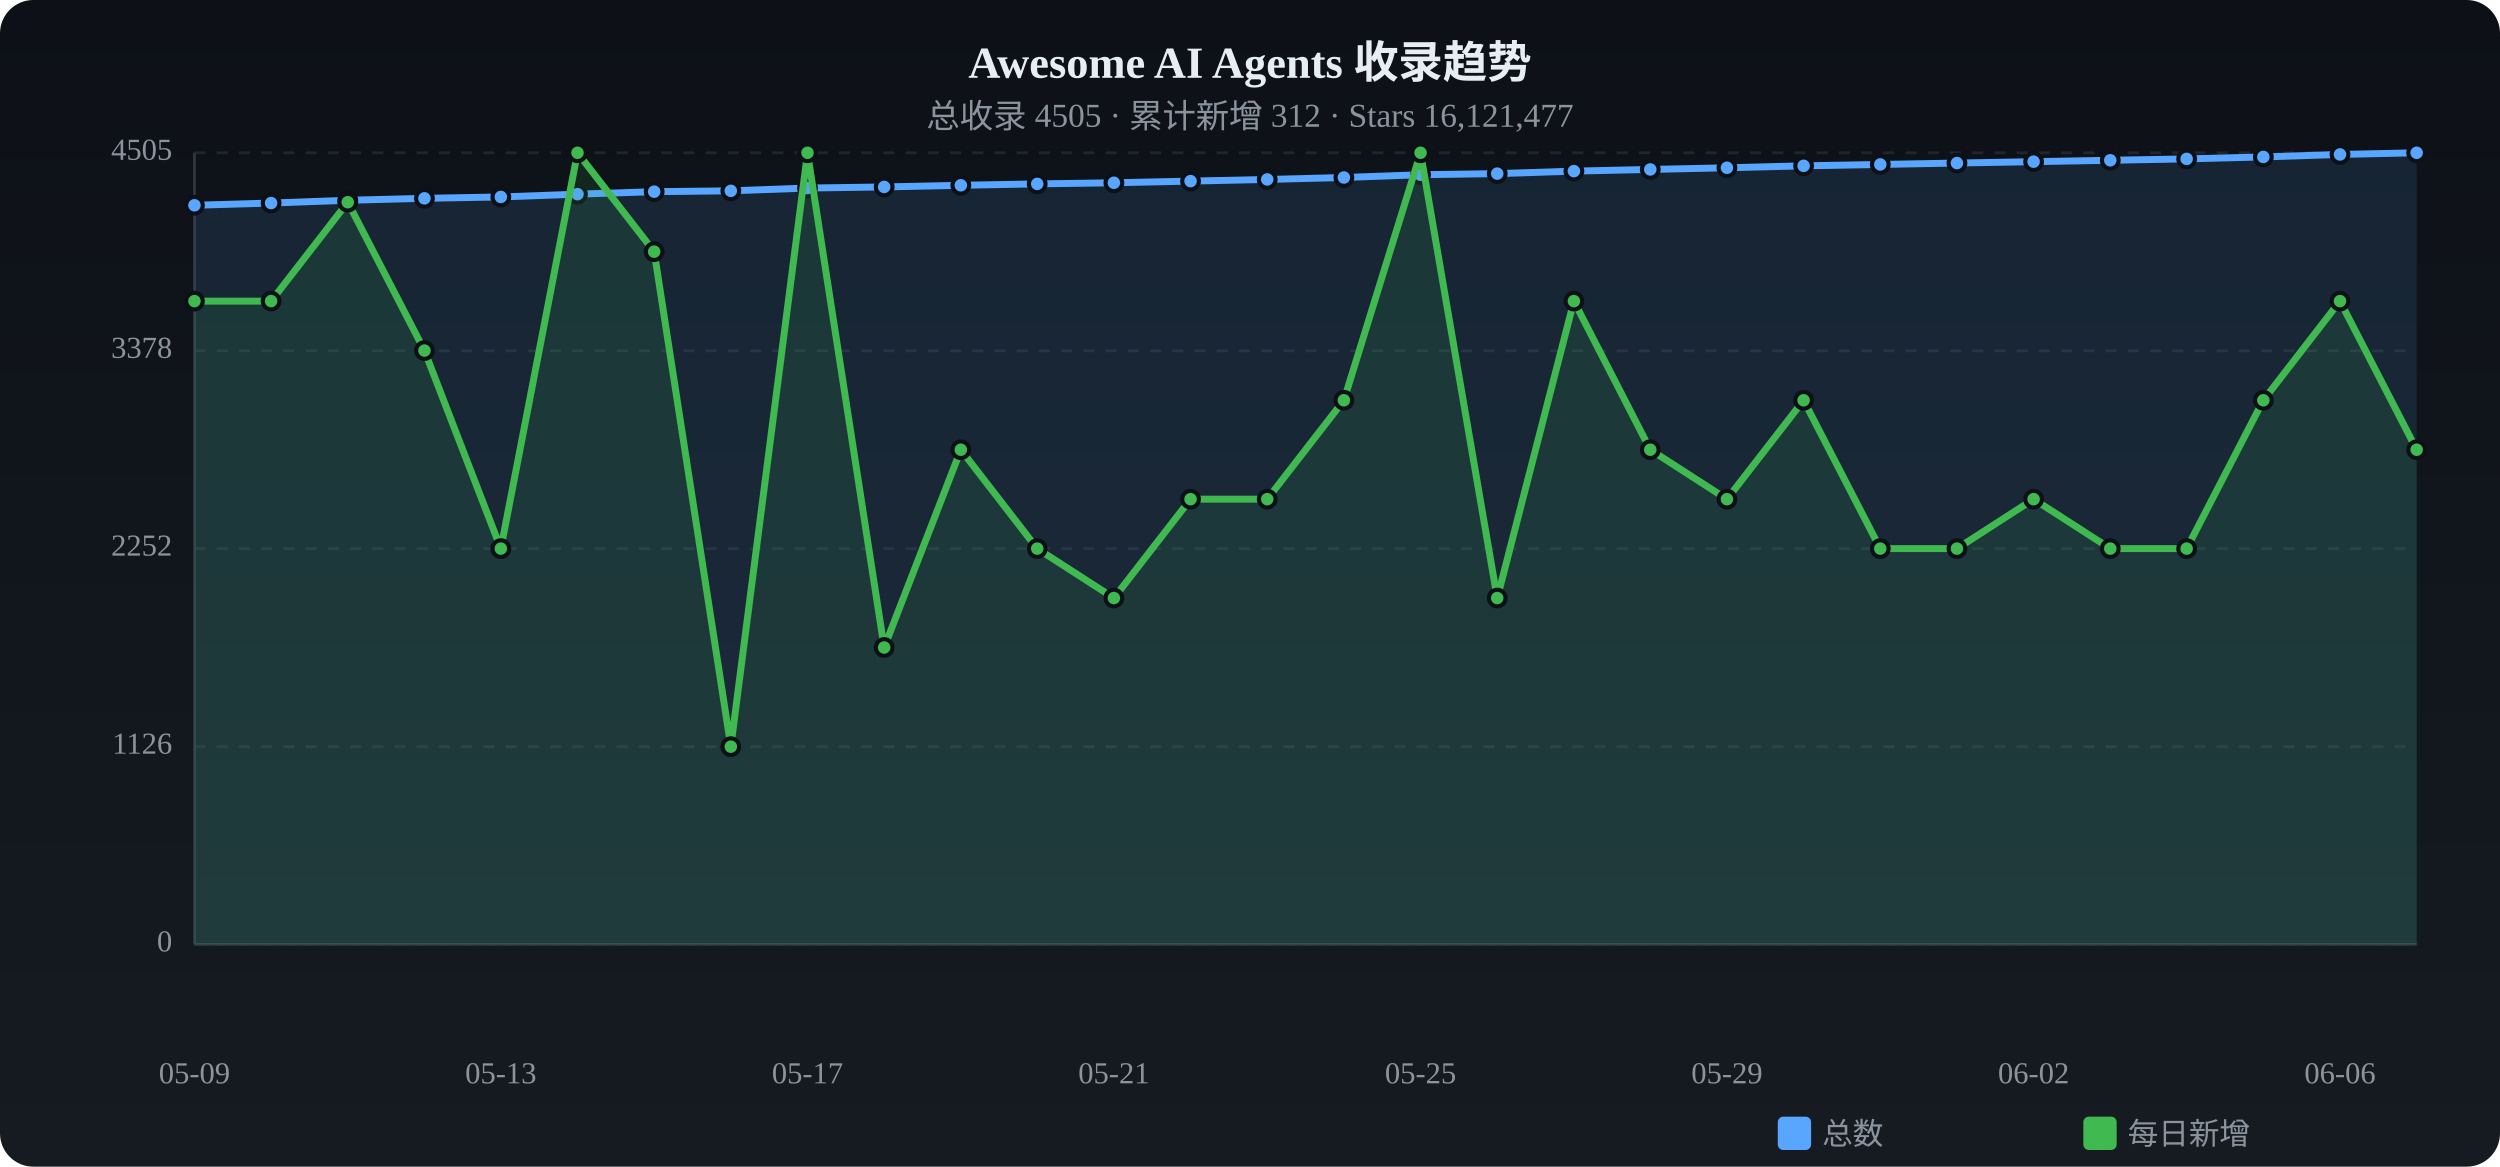
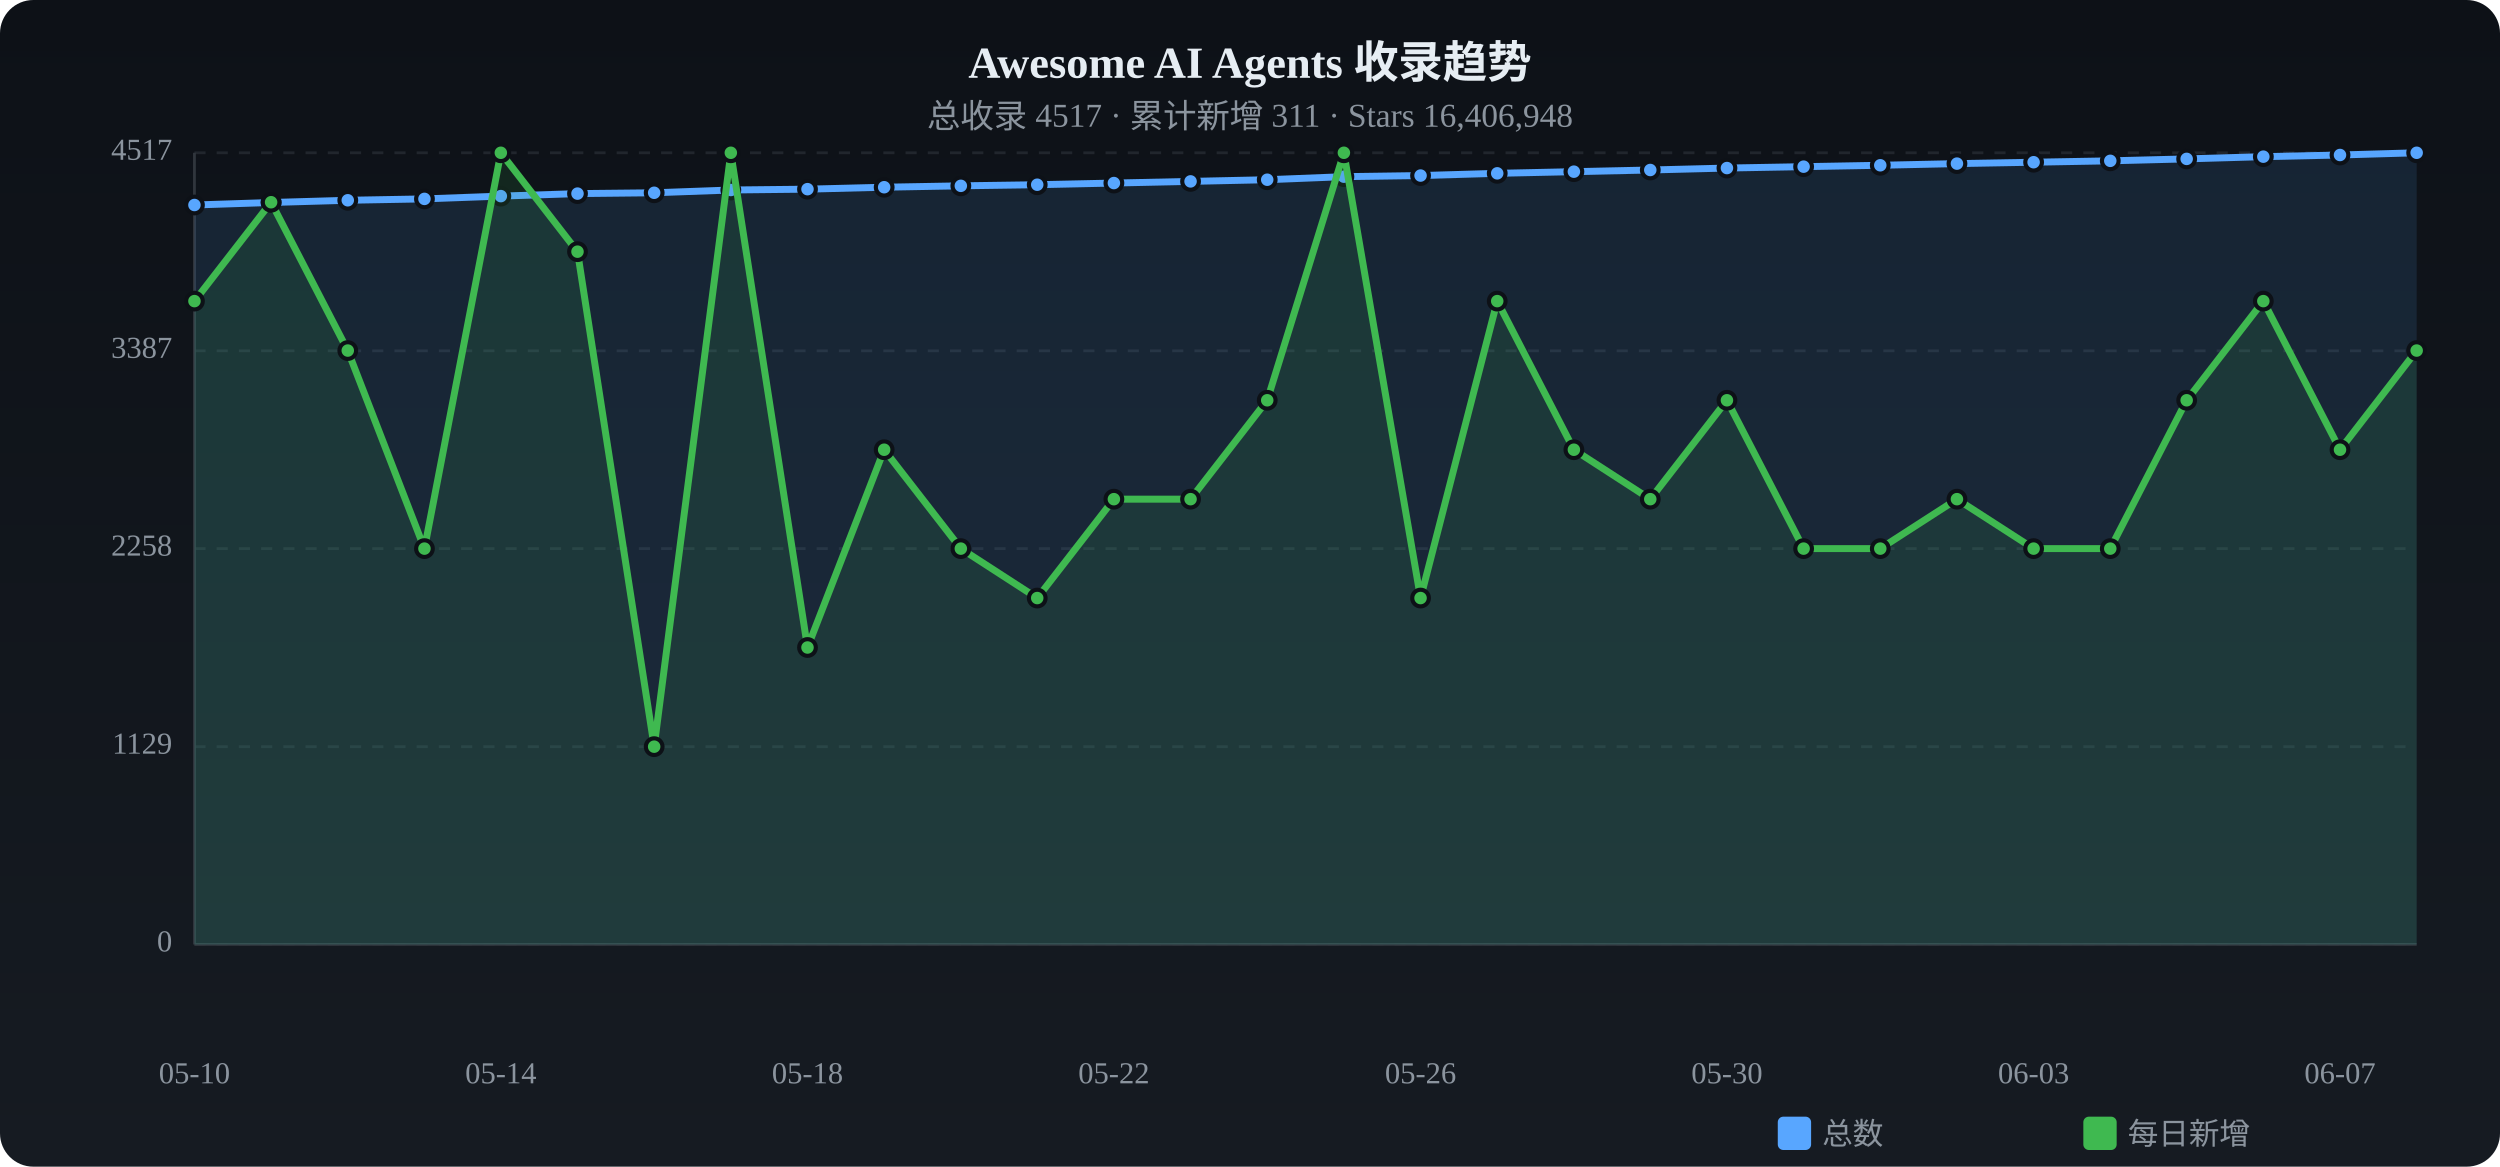
<svg xmlns="http://www.w3.org/2000/svg" viewBox="0 0 900 420" width="900" height="420">
  <defs>
    <linearGradient id="tbg" x1="0%" y1="0%" x2="0%" y2="100%">
      <stop offset="0%" stop-color="#0d1117" />
      <stop offset="100%" stop-color="#161b22" />
    </linearGradient>
  </defs>
  <rect width="900" height="420" rx="12" fill="url(#tbg)" />
  <text x="450.0" y="28" text-anchor="middle" fill="#e6edf3" font-size="16" font-weight="bold">Awesome AI Agents 收录趋势</text>
-   <text x="450.0" y="46" text-anchor="middle" fill="#8b949e" font-size="12">总收录 4505 · 累计新增 312 · Stars 16,121,477</text>
+   <text x="450.0" y="46" text-anchor="middle" fill="#8b949e" font-size="12">总收录 4517 · 累计新增 311 · Stars 16,406,948</text>
  <text x="62" y="340.0" text-anchor="end" fill="#8b949e" font-size="11" dominant-baseline="middle">0</text>
  <line x1="70" y1="340.0" x2="870" y2="340.0" stroke="#21262d" stroke-dasharray="4 4" />
-   <text x="62" y="268.8" text-anchor="end" fill="#8b949e" font-size="11" dominant-baseline="middle">1126</text>
+   <text x="62" y="268.8" text-anchor="end" fill="#8b949e" font-size="11" dominant-baseline="middle">1129</text>
  <line x1="70" y1="268.8" x2="870" y2="268.8" stroke="#21262d" stroke-dasharray="4 4" />
-   <text x="62" y="197.5" text-anchor="end" fill="#8b949e" font-size="11" dominant-baseline="middle">2252</text>
+   <text x="62" y="197.5" text-anchor="end" fill="#8b949e" font-size="11" dominant-baseline="middle">2258</text>
  <line x1="70" y1="197.5" x2="870" y2="197.5" stroke="#21262d" stroke-dasharray="4 4" />
-   <text x="62" y="126.3" text-anchor="end" fill="#8b949e" font-size="11" dominant-baseline="middle">3378</text>
+   <text x="62" y="126.3" text-anchor="end" fill="#8b949e" font-size="11" dominant-baseline="middle">3387</text>
  <line x1="70" y1="126.3" x2="870" y2="126.3" stroke="#21262d" stroke-dasharray="4 4" />
-   <text x="62" y="55.0" text-anchor="end" fill="#8b949e" font-size="11" dominant-baseline="middle">4505</text>
+   <text x="62" y="55.0" text-anchor="end" fill="#8b949e" font-size="11" dominant-baseline="middle">4517</text>
  <line x1="70" y1="55.0" x2="870" y2="55.0" stroke="#21262d" stroke-dasharray="4 4" />
  <line x1="70" y1="55" x2="70" y2="340" stroke="#30363d" />
  <line x1="70" y1="340" x2="870" y2="340" stroke="#30363d" />
-   <path d="M70.0,73.9 L97.6,73.1 L125.2,72.1 L152.8,71.4 L180.3,70.9 L207.9,69.9 L235.5,69.0 L263.1,68.7 L290.7,67.7 L318.3,67.3 L345.9,66.7 L373.4,66.2 L401.0,65.8 L428.6,65.2 L456.2,64.6 L483.8,63.9 L511.4,62.9 L539.0,62.5 L566.6,61.6 L594.1,61.0 L621.7,60.4 L649.3,59.7 L676.9,59.2 L704.5,58.7 L732.1,58.2 L759.7,57.7 L787.2,57.2 L814.8,56.5 L842.4,55.6 L870.0,55.0 L870.0,340 L70.0,340 Z" fill="#58a6ff" opacity="0.12" />
-   <polyline points="70.0,73.9 97.6,73.1 125.2,72.1 152.8,71.4 180.3,70.9 207.9,69.9 235.5,69.0 263.1,68.7 290.7,67.7 318.3,67.3 345.9,66.7 373.4,66.2 401.0,65.8 428.6,65.2 456.2,64.6 483.8,63.9 511.4,62.9 539.0,62.5 566.6,61.6 594.1,61.0 621.7,60.4 649.3,59.7 676.9,59.2 704.5,58.7 732.1,58.2 759.7,57.7 787.2,57.2 814.8,56.5 842.4,55.6 870.0,55.0" fill="none" stroke="#58a6ff" stroke-width="2.5" stroke-linecap="round" stroke-linejoin="round" />
-   <circle cx="70.0" cy="73.9" r="3" fill="#58a6ff" stroke="#0d1117" stroke-width="1.5" />
-   <circle cx="97.6" cy="73.1" r="3" fill="#58a6ff" stroke="#0d1117" stroke-width="1.5" />
+   <path d="M70.0,73.8 L97.6,72.9 L125.2,72.1 L152.8,71.6 L180.3,70.6 L207.9,69.7 L235.5,69.4 L263.1,68.4 L290.7,68.1 L318.3,67.4 L345.9,66.9 L373.4,66.5 L401.0,65.9 L428.6,65.3 L456.2,64.7 L483.8,63.6 L511.4,63.2 L539.0,62.4 L566.6,61.8 L594.1,61.2 L621.7,60.5 L649.3,60.0 L676.9,59.5 L704.5,58.9 L732.1,58.4 L759.7,57.9 L787.2,57.2 L814.8,56.4 L842.4,55.8 L870.0,55.0 L870.0,340 L70.0,340 Z" fill="#58a6ff" opacity="0.12" />
+   <polyline points="70.0,73.8 97.6,72.9 125.2,72.1 152.8,71.6 180.3,70.6 207.9,69.7 235.5,69.4 263.1,68.4 290.7,68.1 318.3,67.4 345.9,66.9 373.4,66.5 401.0,65.9 428.6,65.3 456.2,64.7 483.8,63.6 511.4,63.2 539.0,62.4 566.6,61.8 594.1,61.2 621.7,60.5 649.3,60.0 676.9,59.5 704.5,58.9 732.1,58.4 759.7,57.9 787.2,57.2 814.8,56.4 842.4,55.8 870.0,55.0" fill="none" stroke="#58a6ff" stroke-width="2.5" stroke-linecap="round" stroke-linejoin="round" />
+   <circle cx="70.0" cy="73.8" r="3" fill="#58a6ff" stroke="#0d1117" stroke-width="1.5" />
+   <circle cx="97.6" cy="72.9" r="3" fill="#58a6ff" stroke="#0d1117" stroke-width="1.5" />
  <circle cx="125.2" cy="72.1" r="3" fill="#58a6ff" stroke="#0d1117" stroke-width="1.5" />
-   <circle cx="152.8" cy="71.4" r="3" fill="#58a6ff" stroke="#0d1117" stroke-width="1.5" />
-   <circle cx="180.3" cy="70.9" r="3" fill="#58a6ff" stroke="#0d1117" stroke-width="1.5" />
-   <circle cx="207.9" cy="69.9" r="3" fill="#58a6ff" stroke="#0d1117" stroke-width="1.5" />
-   <circle cx="235.5" cy="69.0" r="3" fill="#58a6ff" stroke="#0d1117" stroke-width="1.5" />
-   <circle cx="263.1" cy="68.7" r="3" fill="#58a6ff" stroke="#0d1117" stroke-width="1.5" />
-   <circle cx="290.7" cy="67.7" r="3" fill="#58a6ff" stroke="#0d1117" stroke-width="1.5" />
-   <circle cx="318.3" cy="67.3" r="3" fill="#58a6ff" stroke="#0d1117" stroke-width="1.5" />
-   <circle cx="345.9" cy="66.7" r="3" fill="#58a6ff" stroke="#0d1117" stroke-width="1.5" />
-   <circle cx="373.4" cy="66.2" r="3" fill="#58a6ff" stroke="#0d1117" stroke-width="1.5" />
-   <circle cx="401.0" cy="65.8" r="3" fill="#58a6ff" stroke="#0d1117" stroke-width="1.5" />
-   <circle cx="428.6" cy="65.2" r="3" fill="#58a6ff" stroke="#0d1117" stroke-width="1.5" />
-   <circle cx="456.2" cy="64.6" r="3" fill="#58a6ff" stroke="#0d1117" stroke-width="1.5" />
-   <circle cx="483.8" cy="63.9" r="3" fill="#58a6ff" stroke="#0d1117" stroke-width="1.5" />
-   <circle cx="511.4" cy="62.9" r="3" fill="#58a6ff" stroke="#0d1117" stroke-width="1.5" />
-   <circle cx="539.0" cy="62.5" r="3" fill="#58a6ff" stroke="#0d1117" stroke-width="1.5" />
-   <circle cx="566.6" cy="61.6" r="3" fill="#58a6ff" stroke="#0d1117" stroke-width="1.5" />
-   <circle cx="594.1" cy="61.0" r="3" fill="#58a6ff" stroke="#0d1117" stroke-width="1.5" />
-   <circle cx="621.7" cy="60.4" r="3" fill="#58a6ff" stroke="#0d1117" stroke-width="1.5" />
-   <circle cx="649.3" cy="59.7" r="3" fill="#58a6ff" stroke="#0d1117" stroke-width="1.5" />
-   <circle cx="676.9" cy="59.2" r="3" fill="#58a6ff" stroke="#0d1117" stroke-width="1.5" />
-   <circle cx="704.5" cy="58.7" r="3" fill="#58a6ff" stroke="#0d1117" stroke-width="1.5" />
-   <circle cx="732.1" cy="58.2" r="3" fill="#58a6ff" stroke="#0d1117" stroke-width="1.5" />
-   <circle cx="759.7" cy="57.7" r="3" fill="#58a6ff" stroke="#0d1117" stroke-width="1.5" />
+   <circle cx="152.8" cy="71.6" r="3" fill="#58a6ff" stroke="#0d1117" stroke-width="1.5" />
+   <circle cx="180.3" cy="70.6" r="3" fill="#58a6ff" stroke="#0d1117" stroke-width="1.5" />
+   <circle cx="207.9" cy="69.7" r="3" fill="#58a6ff" stroke="#0d1117" stroke-width="1.5" />
+   <circle cx="235.5" cy="69.4" r="3" fill="#58a6ff" stroke="#0d1117" stroke-width="1.5" />
+   <circle cx="263.1" cy="68.4" r="3" fill="#58a6ff" stroke="#0d1117" stroke-width="1.5" />
+   <circle cx="290.7" cy="68.1" r="3" fill="#58a6ff" stroke="#0d1117" stroke-width="1.5" />
+   <circle cx="318.3" cy="67.4" r="3" fill="#58a6ff" stroke="#0d1117" stroke-width="1.5" />
+   <circle cx="345.9" cy="66.9" r="3" fill="#58a6ff" stroke="#0d1117" stroke-width="1.5" />
+   <circle cx="373.4" cy="66.5" r="3" fill="#58a6ff" stroke="#0d1117" stroke-width="1.5" />
+   <circle cx="401.0" cy="65.9" r="3" fill="#58a6ff" stroke="#0d1117" stroke-width="1.5" />
+   <circle cx="428.6" cy="65.3" r="3" fill="#58a6ff" stroke="#0d1117" stroke-width="1.5" />
+   <circle cx="456.2" cy="64.7" r="3" fill="#58a6ff" stroke="#0d1117" stroke-width="1.5" />
+   <circle cx="483.8" cy="63.6" r="3" fill="#58a6ff" stroke="#0d1117" stroke-width="1.5" />
+   <circle cx="511.4" cy="63.2" r="3" fill="#58a6ff" stroke="#0d1117" stroke-width="1.5" />
+   <circle cx="539.0" cy="62.4" r="3" fill="#58a6ff" stroke="#0d1117" stroke-width="1.5" />
+   <circle cx="566.6" cy="61.8" r="3" fill="#58a6ff" stroke="#0d1117" stroke-width="1.5" />
+   <circle cx="594.1" cy="61.2" r="3" fill="#58a6ff" stroke="#0d1117" stroke-width="1.5" />
+   <circle cx="621.7" cy="60.5" r="3" fill="#58a6ff" stroke="#0d1117" stroke-width="1.5" />
+   <circle cx="649.3" cy="60.0" r="3" fill="#58a6ff" stroke="#0d1117" stroke-width="1.5" />
+   <circle cx="676.9" cy="59.5" r="3" fill="#58a6ff" stroke="#0d1117" stroke-width="1.5" />
+   <circle cx="704.5" cy="58.9" r="3" fill="#58a6ff" stroke="#0d1117" stroke-width="1.5" />
+   <circle cx="732.1" cy="58.4" r="3" fill="#58a6ff" stroke="#0d1117" stroke-width="1.5" />
+   <circle cx="759.7" cy="57.9" r="3" fill="#58a6ff" stroke="#0d1117" stroke-width="1.5" />
  <circle cx="787.2" cy="57.2" r="3" fill="#58a6ff" stroke="#0d1117" stroke-width="1.5" />
-   <circle cx="814.8" cy="56.5" r="3" fill="#58a6ff" stroke="#0d1117" stroke-width="1.5" />
-   <circle cx="842.4" cy="55.6" r="3" fill="#58a6ff" stroke="#0d1117" stroke-width="1.5" />
+   <circle cx="814.8" cy="56.4" r="3" fill="#58a6ff" stroke="#0d1117" stroke-width="1.5" />
+   <circle cx="842.4" cy="55.8" r="3" fill="#58a6ff" stroke="#0d1117" stroke-width="1.5" />
  <circle cx="870.0" cy="55.0" r="3" fill="#58a6ff" stroke="#0d1117" stroke-width="1.5" />
-   <path d="M70.0,108.4 L97.6,108.4 L125.2,72.8 L152.8,126.2 L180.3,197.5 L207.9,55.0 L235.5,90.6 L263.1,268.8 L290.7,55.0 L318.3,233.1 L345.9,161.9 L373.4,197.5 L401.0,215.3 L428.6,179.7 L456.2,179.7 L483.8,144.1 L511.4,55.0 L539.0,215.3 L566.6,108.4 L594.1,161.9 L621.7,179.7 L649.3,144.1 L676.9,197.5 L704.5,197.5 L732.1,179.7 L759.7,197.5 L787.2,197.5 L814.8,144.1 L842.4,108.4 L870.0,161.9 L870.0,340 L70.0,340 Z" fill="#3fb950" opacity="0.12" />
-   <polyline points="70.0,108.4 97.6,108.4 125.2,72.8 152.8,126.2 180.3,197.5 207.9,55.0 235.5,90.6 263.1,268.8 290.7,55.0 318.3,233.1 345.9,161.9 373.4,197.5 401.0,215.3 428.6,179.7 456.2,179.7 483.8,144.1 511.4,55.0 539.0,215.3 566.6,108.4 594.1,161.9 621.7,179.7 649.3,144.1 676.9,197.5 704.5,197.5 732.1,179.7 759.7,197.5 787.2,197.5 814.8,144.1 842.4,108.4 870.0,161.9" fill="none" stroke="#3fb950" stroke-width="2.5" stroke-linecap="round" stroke-linejoin="round" />
+   <path d="M70.0,108.4 L97.6,72.8 L125.2,126.2 L152.8,197.5 L180.3,55.0 L207.9,90.6 L235.5,268.8 L263.1,55.0 L290.7,233.1 L318.3,161.9 L345.9,197.5 L373.4,215.3 L401.0,179.7 L428.6,179.7 L456.2,144.1 L483.8,55.0 L511.4,215.3 L539.0,108.4 L566.6,161.9 L594.1,179.7 L621.7,144.1 L649.3,197.5 L676.9,197.5 L704.5,179.7 L732.1,197.5 L759.7,197.5 L787.2,144.1 L814.8,108.4 L842.4,161.9 L870.0,126.2 L870.0,340 L70.0,340 Z" fill="#3fb950" opacity="0.12" />
+   <polyline points="70.0,108.4 97.6,72.8 125.2,126.2 152.8,197.5 180.3,55.0 207.9,90.6 235.5,268.8 263.1,55.0 290.7,233.1 318.3,161.9 345.9,197.5 373.4,215.3 401.0,179.7 428.6,179.7 456.2,144.1 483.8,55.0 511.4,215.3 539.0,108.4 566.6,161.9 594.1,179.7 621.7,144.1 649.3,197.5 676.9,197.5 704.5,179.7 732.1,197.5 759.7,197.5 787.2,144.1 814.8,108.4 842.4,161.9 870.0,126.2" fill="none" stroke="#3fb950" stroke-width="2.5" stroke-linecap="round" stroke-linejoin="round" />
  <circle cx="70.0" cy="108.4" r="3" fill="#3fb950" stroke="#0d1117" stroke-width="1.5" />
-   <circle cx="97.6" cy="108.4" r="3" fill="#3fb950" stroke="#0d1117" stroke-width="1.5" />
-   <circle cx="125.2" cy="72.8" r="3" fill="#3fb950" stroke="#0d1117" stroke-width="1.5" />
-   <circle cx="152.8" cy="126.2" r="3" fill="#3fb950" stroke="#0d1117" stroke-width="1.5" />
-   <circle cx="180.3" cy="197.5" r="3" fill="#3fb950" stroke="#0d1117" stroke-width="1.5" />
-   <circle cx="207.9" cy="55.0" r="3" fill="#3fb950" stroke="#0d1117" stroke-width="1.5" />
-   <circle cx="235.5" cy="90.6" r="3" fill="#3fb950" stroke="#0d1117" stroke-width="1.5" />
-   <circle cx="263.1" cy="268.8" r="3" fill="#3fb950" stroke="#0d1117" stroke-width="1.5" />
-   <circle cx="290.7" cy="55.0" r="3" fill="#3fb950" stroke="#0d1117" stroke-width="1.5" />
-   <circle cx="318.3" cy="233.1" r="3" fill="#3fb950" stroke="#0d1117" stroke-width="1.5" />
-   <circle cx="345.9" cy="161.9" r="3" fill="#3fb950" stroke="#0d1117" stroke-width="1.5" />
-   <circle cx="373.4" cy="197.5" r="3" fill="#3fb950" stroke="#0d1117" stroke-width="1.5" />
-   <circle cx="401.0" cy="215.3" r="3" fill="#3fb950" stroke="#0d1117" stroke-width="1.5" />
+   <circle cx="97.6" cy="72.8" r="3" fill="#3fb950" stroke="#0d1117" stroke-width="1.5" />
+   <circle cx="125.2" cy="126.2" r="3" fill="#3fb950" stroke="#0d1117" stroke-width="1.5" />
+   <circle cx="152.8" cy="197.5" r="3" fill="#3fb950" stroke="#0d1117" stroke-width="1.5" />
+   <circle cx="180.3" cy="55.0" r="3" fill="#3fb950" stroke="#0d1117" stroke-width="1.5" />
+   <circle cx="207.9" cy="90.6" r="3" fill="#3fb950" stroke="#0d1117" stroke-width="1.5" />
+   <circle cx="235.5" cy="268.8" r="3" fill="#3fb950" stroke="#0d1117" stroke-width="1.5" />
+   <circle cx="263.1" cy="55.0" r="3" fill="#3fb950" stroke="#0d1117" stroke-width="1.5" />
+   <circle cx="290.7" cy="233.1" r="3" fill="#3fb950" stroke="#0d1117" stroke-width="1.5" />
+   <circle cx="318.3" cy="161.9" r="3" fill="#3fb950" stroke="#0d1117" stroke-width="1.5" />
+   <circle cx="345.9" cy="197.5" r="3" fill="#3fb950" stroke="#0d1117" stroke-width="1.5" />
+   <circle cx="373.4" cy="215.3" r="3" fill="#3fb950" stroke="#0d1117" stroke-width="1.5" />
+   <circle cx="401.0" cy="179.7" r="3" fill="#3fb950" stroke="#0d1117" stroke-width="1.5" />
  <circle cx="428.6" cy="179.7" r="3" fill="#3fb950" stroke="#0d1117" stroke-width="1.5" />
-   <circle cx="456.2" cy="179.7" r="3" fill="#3fb950" stroke="#0d1117" stroke-width="1.5" />
-   <circle cx="483.8" cy="144.1" r="3" fill="#3fb950" stroke="#0d1117" stroke-width="1.5" />
-   <circle cx="511.4" cy="55.0" r="3" fill="#3fb950" stroke="#0d1117" stroke-width="1.5" />
-   <circle cx="539.0" cy="215.3" r="3" fill="#3fb950" stroke="#0d1117" stroke-width="1.5" />
-   <circle cx="566.6" cy="108.4" r="3" fill="#3fb950" stroke="#0d1117" stroke-width="1.5" />
-   <circle cx="594.1" cy="161.9" r="3" fill="#3fb950" stroke="#0d1117" stroke-width="1.5" />
-   <circle cx="621.7" cy="179.7" r="3" fill="#3fb950" stroke="#0d1117" stroke-width="1.5" />
-   <circle cx="649.3" cy="144.1" r="3" fill="#3fb950" stroke="#0d1117" stroke-width="1.5" />
+   <circle cx="456.2" cy="144.1" r="3" fill="#3fb950" stroke="#0d1117" stroke-width="1.5" />
+   <circle cx="483.8" cy="55.0" r="3" fill="#3fb950" stroke="#0d1117" stroke-width="1.5" />
+   <circle cx="511.4" cy="215.3" r="3" fill="#3fb950" stroke="#0d1117" stroke-width="1.5" />
+   <circle cx="539.0" cy="108.4" r="3" fill="#3fb950" stroke="#0d1117" stroke-width="1.5" />
+   <circle cx="566.6" cy="161.9" r="3" fill="#3fb950" stroke="#0d1117" stroke-width="1.5" />
+   <circle cx="594.1" cy="179.7" r="3" fill="#3fb950" stroke="#0d1117" stroke-width="1.5" />
+   <circle cx="621.7" cy="144.1" r="3" fill="#3fb950" stroke="#0d1117" stroke-width="1.5" />
+   <circle cx="649.3" cy="197.5" r="3" fill="#3fb950" stroke="#0d1117" stroke-width="1.5" />
  <circle cx="676.9" cy="197.5" r="3" fill="#3fb950" stroke="#0d1117" stroke-width="1.5" />
-   <circle cx="704.5" cy="197.5" r="3" fill="#3fb950" stroke="#0d1117" stroke-width="1.5" />
-   <circle cx="732.1" cy="179.7" r="3" fill="#3fb950" stroke="#0d1117" stroke-width="1.5" />
+   <circle cx="704.5" cy="179.7" r="3" fill="#3fb950" stroke="#0d1117" stroke-width="1.5" />
+   <circle cx="732.1" cy="197.5" r="3" fill="#3fb950" stroke="#0d1117" stroke-width="1.5" />
  <circle cx="759.7" cy="197.5" r="3" fill="#3fb950" stroke="#0d1117" stroke-width="1.5" />
-   <circle cx="787.2" cy="197.5" r="3" fill="#3fb950" stroke="#0d1117" stroke-width="1.5" />
-   <circle cx="814.8" cy="144.1" r="3" fill="#3fb950" stroke="#0d1117" stroke-width="1.5" />
-   <circle cx="842.4" cy="108.4" r="3" fill="#3fb950" stroke="#0d1117" stroke-width="1.5" />
-   <circle cx="870.0" cy="161.9" r="3" fill="#3fb950" stroke="#0d1117" stroke-width="1.5" />
-   <text x="70.0" y="390" text-anchor="middle" fill="#8b949e" font-size="11">05-09</text>
-   <text x="180.3" y="390" text-anchor="middle" fill="#8b949e" font-size="11">05-13</text>
-   <text x="290.7" y="390" text-anchor="middle" fill="#8b949e" font-size="11">05-17</text>
-   <text x="401.0" y="390" text-anchor="middle" fill="#8b949e" font-size="11">05-21</text>
-   <text x="511.4" y="390" text-anchor="middle" fill="#8b949e" font-size="11">05-25</text>
-   <text x="621.7" y="390" text-anchor="middle" fill="#8b949e" font-size="11">05-29</text>
-   <text x="732.1" y="390" text-anchor="middle" fill="#8b949e" font-size="11">06-02</text>
-   <text x="842.4" y="390" text-anchor="middle" fill="#8b949e" font-size="11">06-06</text>
+   <circle cx="787.2" cy="144.1" r="3" fill="#3fb950" stroke="#0d1117" stroke-width="1.5" />
+   <circle cx="814.8" cy="108.4" r="3" fill="#3fb950" stroke="#0d1117" stroke-width="1.5" />
+   <circle cx="842.4" cy="161.9" r="3" fill="#3fb950" stroke="#0d1117" stroke-width="1.5" />
+   <circle cx="870.0" cy="126.2" r="3" fill="#3fb950" stroke="#0d1117" stroke-width="1.5" />
+   <text x="70.0" y="390" text-anchor="middle" fill="#8b949e" font-size="11">05-10</text>
+   <text x="180.3" y="390" text-anchor="middle" fill="#8b949e" font-size="11">05-14</text>
+   <text x="290.7" y="390" text-anchor="middle" fill="#8b949e" font-size="11">05-18</text>
+   <text x="401.0" y="390" text-anchor="middle" fill="#8b949e" font-size="11">05-22</text>
+   <text x="511.4" y="390" text-anchor="middle" fill="#8b949e" font-size="11">05-26</text>
+   <text x="621.7" y="390" text-anchor="middle" fill="#8b949e" font-size="11">05-30</text>
+   <text x="732.1" y="390" text-anchor="middle" fill="#8b949e" font-size="11">06-03</text>
+   <text x="842.4" y="390" text-anchor="middle" fill="#8b949e" font-size="11">06-07</text>
  <rect x="640" y="402" width="12" height="12" rx="2" fill="#58a6ff" />
  <text x="656" y="412" fill="#8b949e" font-size="11">总数</text>
  <rect x="750" y="402" width="12" height="12" rx="2" fill="#3fb950" />
  <text x="766" y="412" fill="#8b949e" font-size="11">每日新增</text>
</svg>
